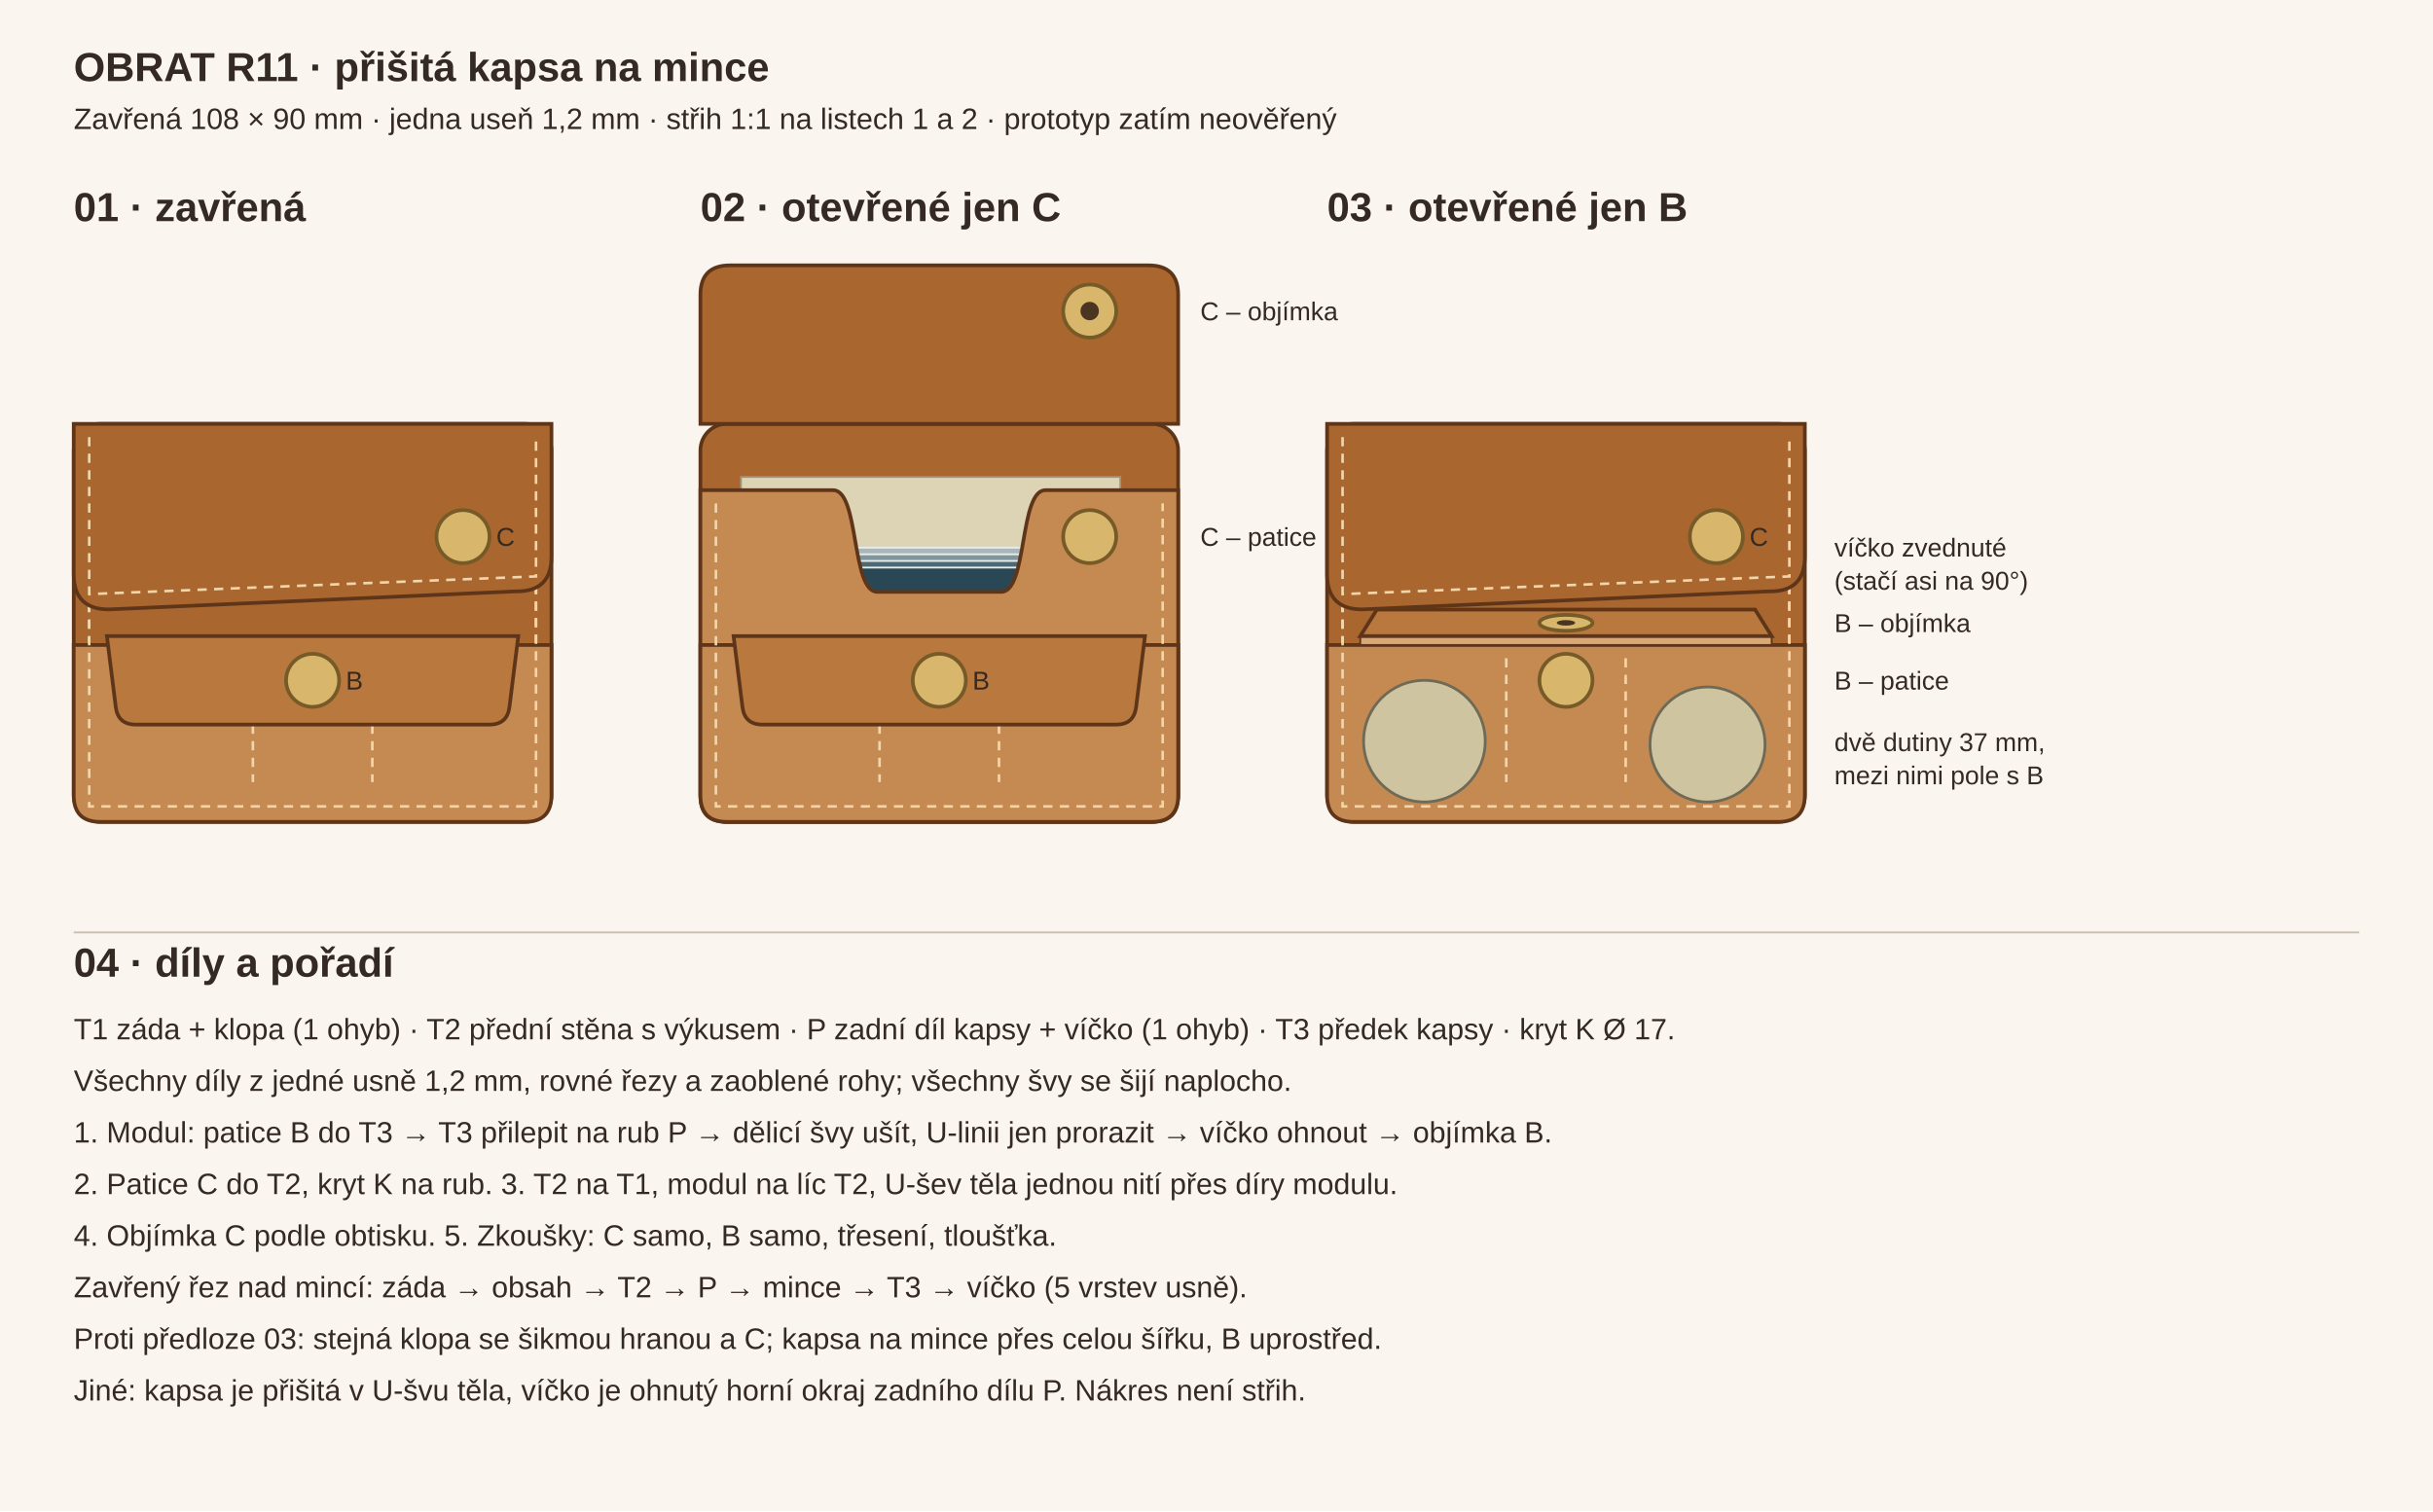
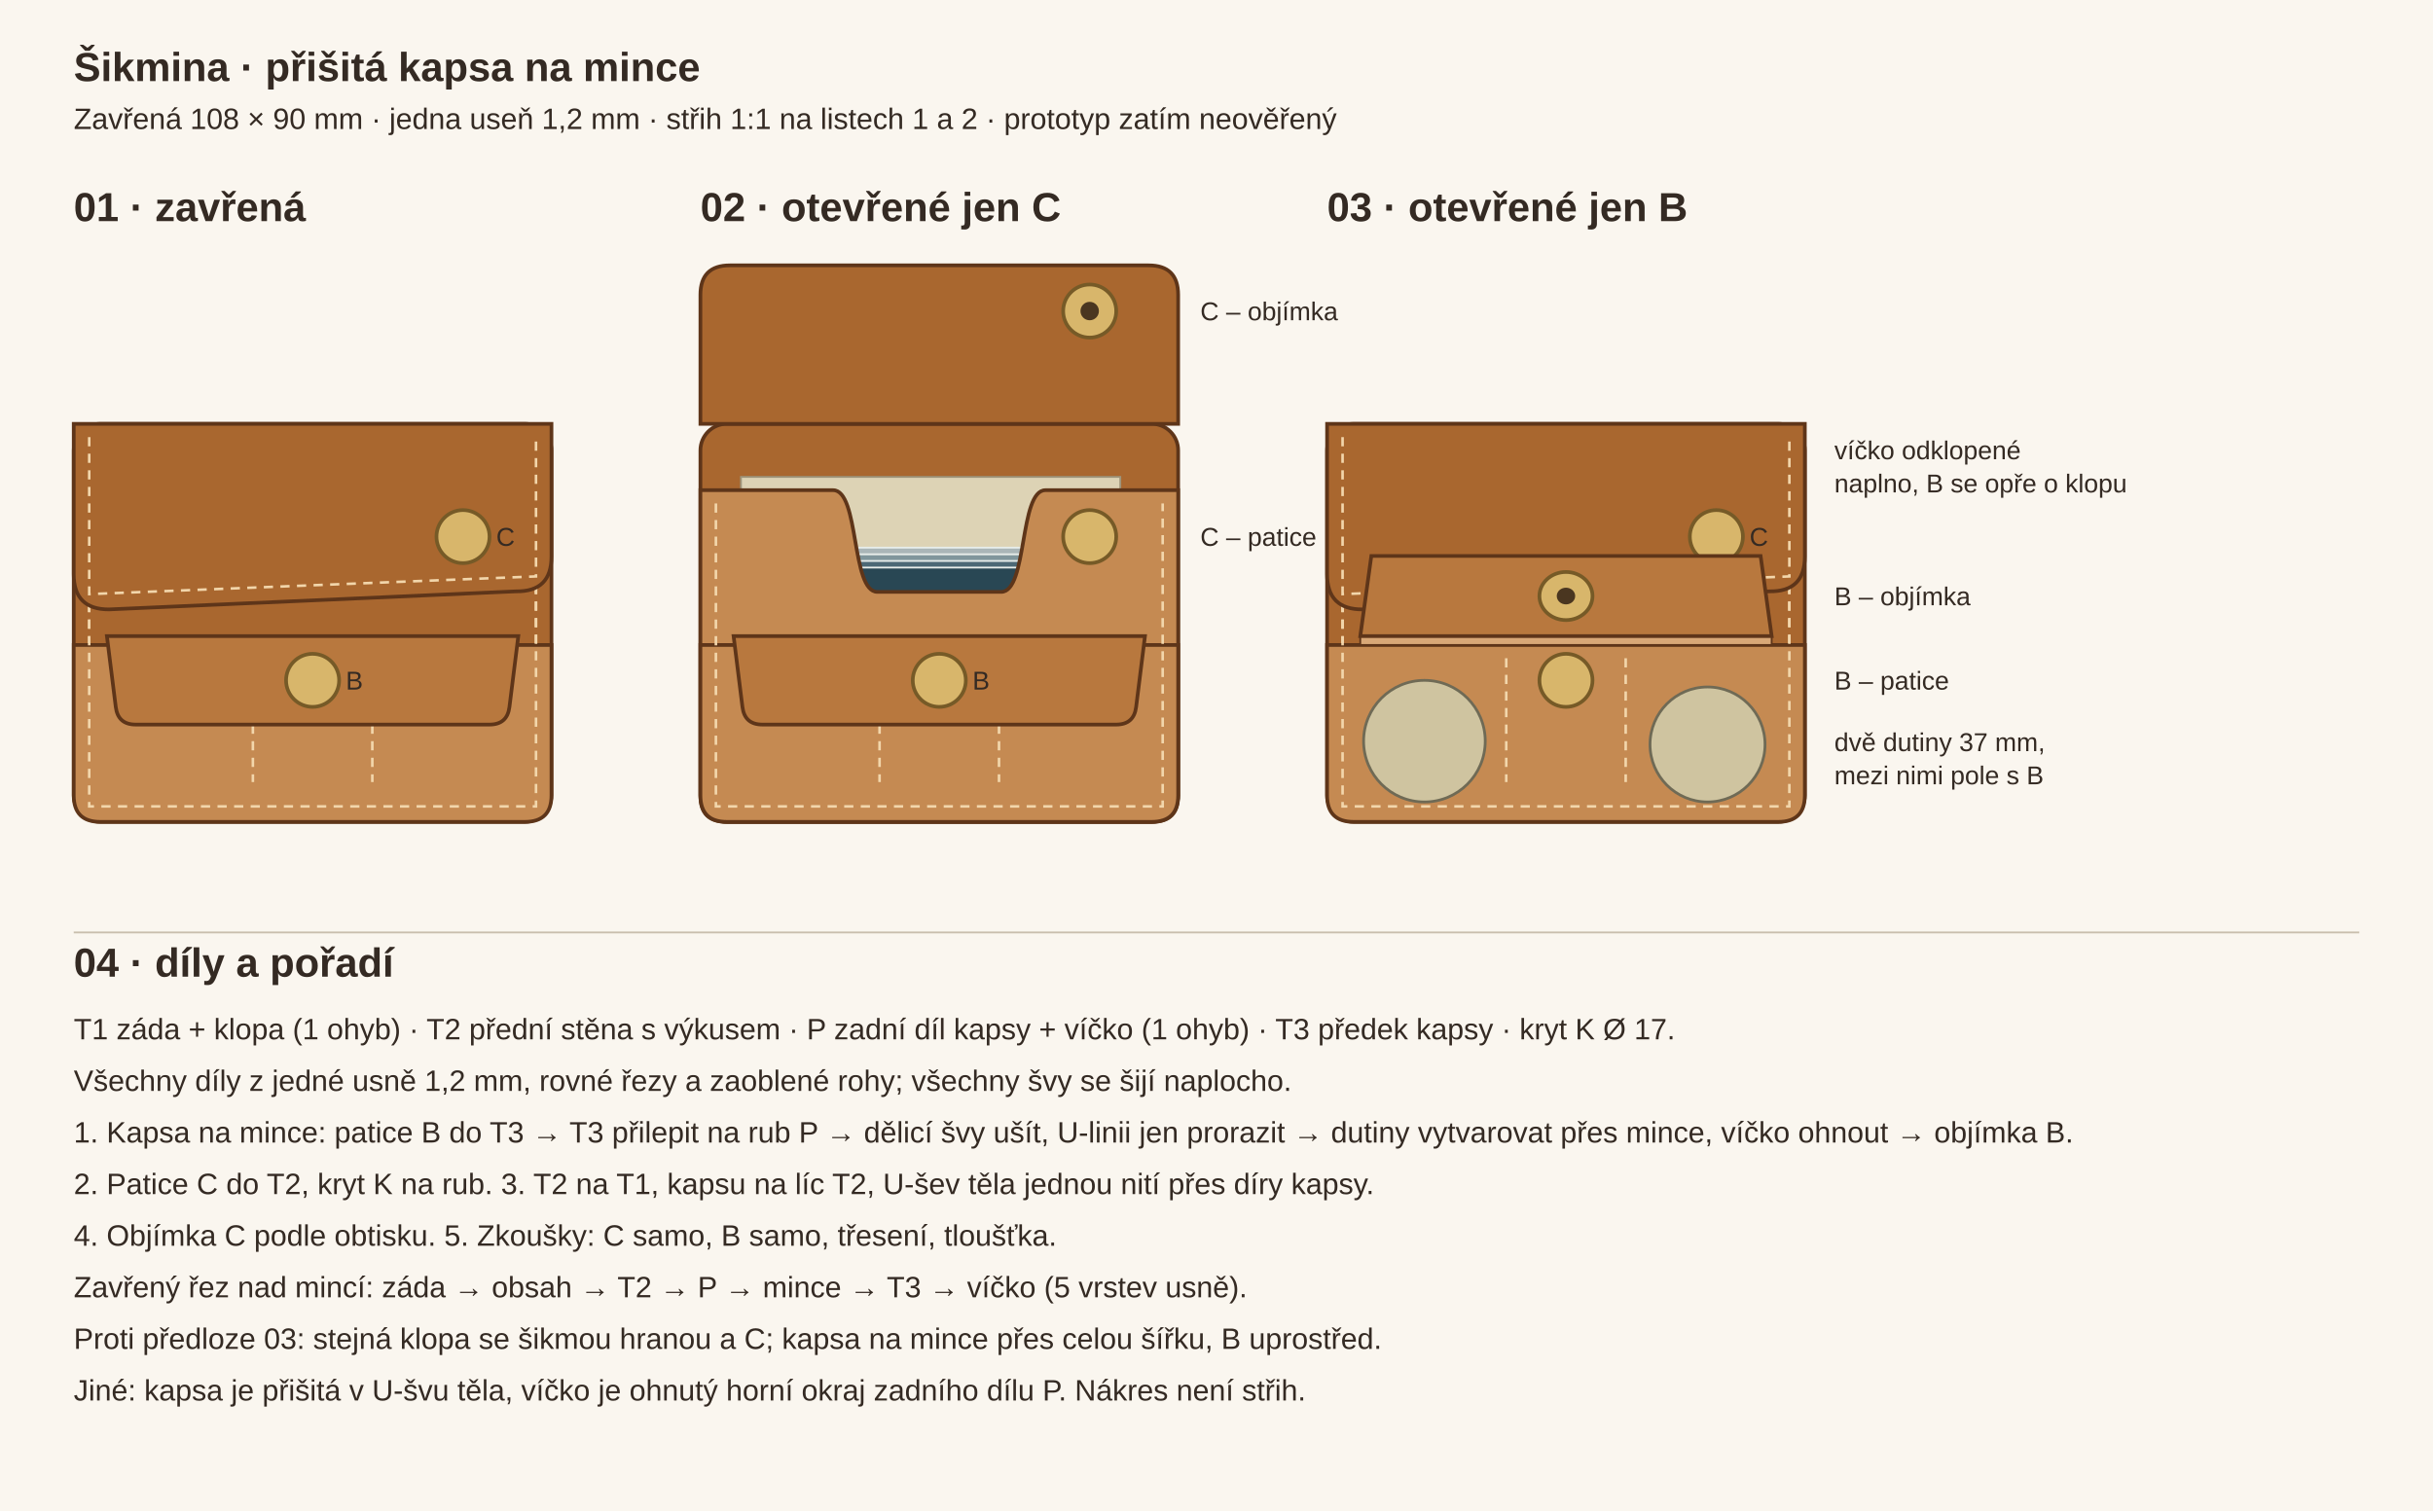
<svg xmlns="http://www.w3.org/2000/svg" width="1320" height="820" viewBox="0 0 1320 820">
  <style>text{font-family:Arial,sans-serif;fill:#342a23}.h{font-size:22px;font-weight:bold}.t{font-size:16px}.s{font-size:14px}.cut{fill:#a9672f;stroke:#5e3519;stroke-width:2}.in{fill:#c58a52;stroke:#5e3519;stroke-width:2}.lid{fill:#b8783e;stroke:#5e3519;stroke-width:2}.st{fill:none;stroke:#f2d6ab;stroke-width:1.4;stroke-dasharray:5 4}.snap{fill:#d8b66b;stroke:#765a27;stroke-width:2}.coin{fill:#cfc4a0;stroke:#6f6a55;stroke-width:1.5}</style>
  <rect width="1320" height="820" fill="#faf6ef" />
-   <text x="40" y="44" class="h">OBRAT R11 · přišitá kapsa na mince</text>
+   <text x="40" y="44" class="h">Šikmina · přišitá kapsa na mince</text>
  <text x="40" y="70" class="t">Zavřená 108 × 90 mm · jedna useň 1,2 mm · střih 1:1 na listech 1 a 2 · prototyp zatím neověřený</text>
  <text x="40" y="120" class="h">01 · zavřená</text>
  <rect class="cut" x="40" y="230" width="259.2" height="216" rx="14.4" />
  <path d="M48.4 273.2V437.6H290.8V273.2" class="st" />
  <path class="in" d="M40 350H299.2V431.6Q299.2 446 284.8 446H54.4Q40 446 40 431.6Z" />
  <path d="M48.4 273.2V437.6H290.8V273.2" class="st" />
  <path d="M137.2 357.2V424.4" class="st" />
  <path d="M202 357.2V424.4" class="st" />
  <path class="lid" d="M58 345.2L62.809 383.674Q64 393.2 73.6 393.2H265.6Q275.2 393.2 276.391 383.674L281.2 345.2Z" />
  <circle cx="169.6" cy="369.2" r="14.4" class="snap" />
  <text x="187.6" y="374.2" class="s">B</text>
  <path class="cut" d="M40 230H299.2V302Q299.2 321.2 280 320.9L59.2 330.7Q40 330.8 40 311.6Z" />
  <path d="M48.4 237.2V322.4L290.8 312.8V237.2" class="st" />
  <circle cx="251.2" cy="291.2" r="14.4" class="snap" />
  <text x="269.2" y="296.2" class="s">C</text>
  <text x="380" y="120" class="h">02 · otevřené jen C</text>
  <rect class="cut" x="380" y="230" width="259.2" height="216" rx="14.4" />
  <path d="M388.4 273.2V437.6H630.8V273.2" class="st" />
  <rect x="402" y="258.8" width="205.8" height="144" fill="#ddd3b5" stroke="#9e947a" />
  <rect x="410" y="297.2" width="205.44" height="129.6" rx="6" fill="#aab6b8" stroke="#e7edea" />
  <rect x="412" y="300.8" width="205.44" height="129.6" rx="6" fill="#80969c" stroke="#e7edea" />
  <rect x="414" y="304.4" width="205.44" height="129.6" rx="6" fill="#4c6976" stroke="#e7edea" />
  <rect x="416" y="308" width="205.44" height="129.6" rx="6" fill="#294754" stroke="#e7edea" />
  <path class="in" d="M380 266H452C466.4 266 461.6 321.2 476 321.2H543.2C557.6 321.2 552.8 266 567.2 266H639.2V432Q639.2 446 625.2 446H394Q380 446 380 432Z" />
  <path class="in" d="M380 350H639.2V431.6Q639.2 446 624.8 446H394.4Q380 446 380 431.6Z" />
  <path d="M388.4 273.2V437.6H630.8V273.2" class="st" />
  <path d="M477.2 357.2V424.4" class="st" />
  <path d="M542 357.2V424.4" class="st" />
  <path class="lid" d="M398 345.2L402.809 383.674Q404 393.2 413.6 393.2H605.6Q615.2 393.2 616.391 383.674L621.2 345.2Z" />
  <circle cx="509.6" cy="369.2" r="14.4" class="snap" />
  <text x="527.6" y="374.2" class="s">B</text>
  <circle cx="591.2" cy="291.2" r="14.4" class="snap" />
  <text x="651.2" y="296.2" class="s">C – patice</text>
  <path class="cut" d="M380 230V160Q380 144 396 144H623.2Q639.2 144 639.2 160V230Z" />
  <circle cx="591.2" cy="168.8" r="14.4" class="snap" />
  <circle cx="591.2" cy="168.8" r="5" fill="#4a3620" />
  <text x="651.2" y="173.8" class="s">C – objímka</text>
  <text x="720" y="120" class="h">03 · otevřené jen B</text>
  <rect class="cut" x="720" y="230" width="259.2" height="216" rx="14.4" />
  <path d="M728.4 273.2V437.6H970.8V273.2" class="st" />
  <path class="in" d="M720 350H979.2V431.6Q979.2 446 964.8 446H734.4Q720 446 720 431.6Z" />
  <path d="M728.4 273.2V437.6H970.8V273.2" class="st" />
  <path d="M817.2 357.2V424.4" class="st" />
  <path d="M882 357.2V424.4" class="st" />
  <rect x="738" y="345.2" width="223.2" height="4.8" fill="#d9a877" stroke="#5e3519" stroke-width="1" />
  <circle class="coin" cx="772.8" cy="402.2" r="33" />
  <circle class="coin" cx="926.4" cy="404" r="31.2" />
  <circle cx="849.6" cy="369.2" r="14.4" class="snap" />
  <text x="995.2" y="374.2" class="s">B – patice</text>
  <path class="cut" d="M720 230H979.2V302Q979.2 321.2 960 320.9L739.2 330.7Q720 330.8 720 311.6Z" />
  <path d="M728.4 237.2V322.4L970.8 312.8V237.2" class="st" />
  <circle cx="931.2" cy="291.2" r="14.4" class="snap" />
  <text x="949.2" y="296.2" class="s">C</text>
-   <path class="lid" d="M738 345.2L747 330.8H952.2L961.2 345.2Z" />
-   <ellipse cx="849.6" cy="338" rx="14.4" ry="4.32" class="snap" />
-   <ellipse cx="849.6" cy="338" rx="5" ry="1.5" fill="#4a3620" />
-   <text x="995.2" y="343" class="s">B – objímka</text>
-   <text x="995.2" y="302" class="s">víčko zvednuté</text>
-   <text x="995.2" y="320" class="s">(stačí asi na 90°)</text>
+   <path class="lid" d="M738 345.2L744 301.697H955.2L961.2 345.2Z" />
+   <ellipse cx="849.6" cy="323.449" rx="14.4" ry="13.051" class="snap" />
+   <ellipse cx="849.6" cy="323.449" rx="5" ry="4.532" fill="#4a3620" />
+   <text x="995.2" y="328.449" class="s">B – objímka</text>
+   <text x="995.2" y="249.2" class="s">víčko odklopené</text>
+   <text x="995.2" y="267.2" class="s">naplno, B se opře o klopu</text>
  <text x="995.2" y="407.6" class="s">dvě dutiny 37 mm,</text>
  <text x="995.2" y="425.6" class="s">mezi nimi pole s B</text>
  <path d="M40 506H1280" stroke="#c9bfae" />
  <text x="40" y="530" class="h">04 · díly a pořadí</text>
  <text x="40" y="564" class="t">T1 záda + klopa (1 ohyb) · T2 přední stěna s výkusem · P zadní díl kapsy + víčko (1 ohyb) · T3 předek kapsy · kryt K Ø 17.</text>
  <text x="40" y="592" class="t">Všechny díly z jedné usně 1,2 mm, rovné řezy a zaoblené rohy; všechny švy se šijí naplocho.</text>
-   <text x="40" y="620" class="t">1. Modul: patice B do T3 → T3 přilepit na rub P → dělicí švy ušít, U-linii jen prorazit → víčko ohnout → objímka B.</text>
-   <text x="40" y="648" class="t">2. Patice C do T2, kryt K na rub. 3. T2 na T1, modul na líc T2, U-šev těla jednou nití přes díry modulu.</text>
+   <text x="40" y="620" class="t">1. Kapsa na mince: patice B do T3 → T3 přilepit na rub P → dělicí švy ušít, U-linii jen prorazit → dutiny vytvarovat přes mince, víčko ohnout → objímka B.</text>
+   <text x="40" y="648" class="t">2. Patice C do T2, kryt K na rub. 3. T2 na T1, kapsu na líc T2, U-šev těla jednou nití přes díry kapsy.</text>
  <text x="40" y="676" class="t">4. Objímka C podle obtisku. 5. Zkoušky: C samo, B samo, třesení, tloušťka.</text>
  <text x="40" y="704" class="t">Zavřený řez nad mincí: záda → obsah → T2 → P → mince → T3 → víčko (5 vrstev usně).</text>
  <text x="40" y="732" class="t">Proti předloze 03: stejná klopa se šikmou hranou a C; kapsa na mince přes celou šířku, B uprostřed.</text>
  <text x="40" y="760" class="t">Jiné: kapsa je přišitá v U-švu těla, víčko je ohnutý horní okraj zadního dílu P. Nákres není střih.</text>
</svg>
